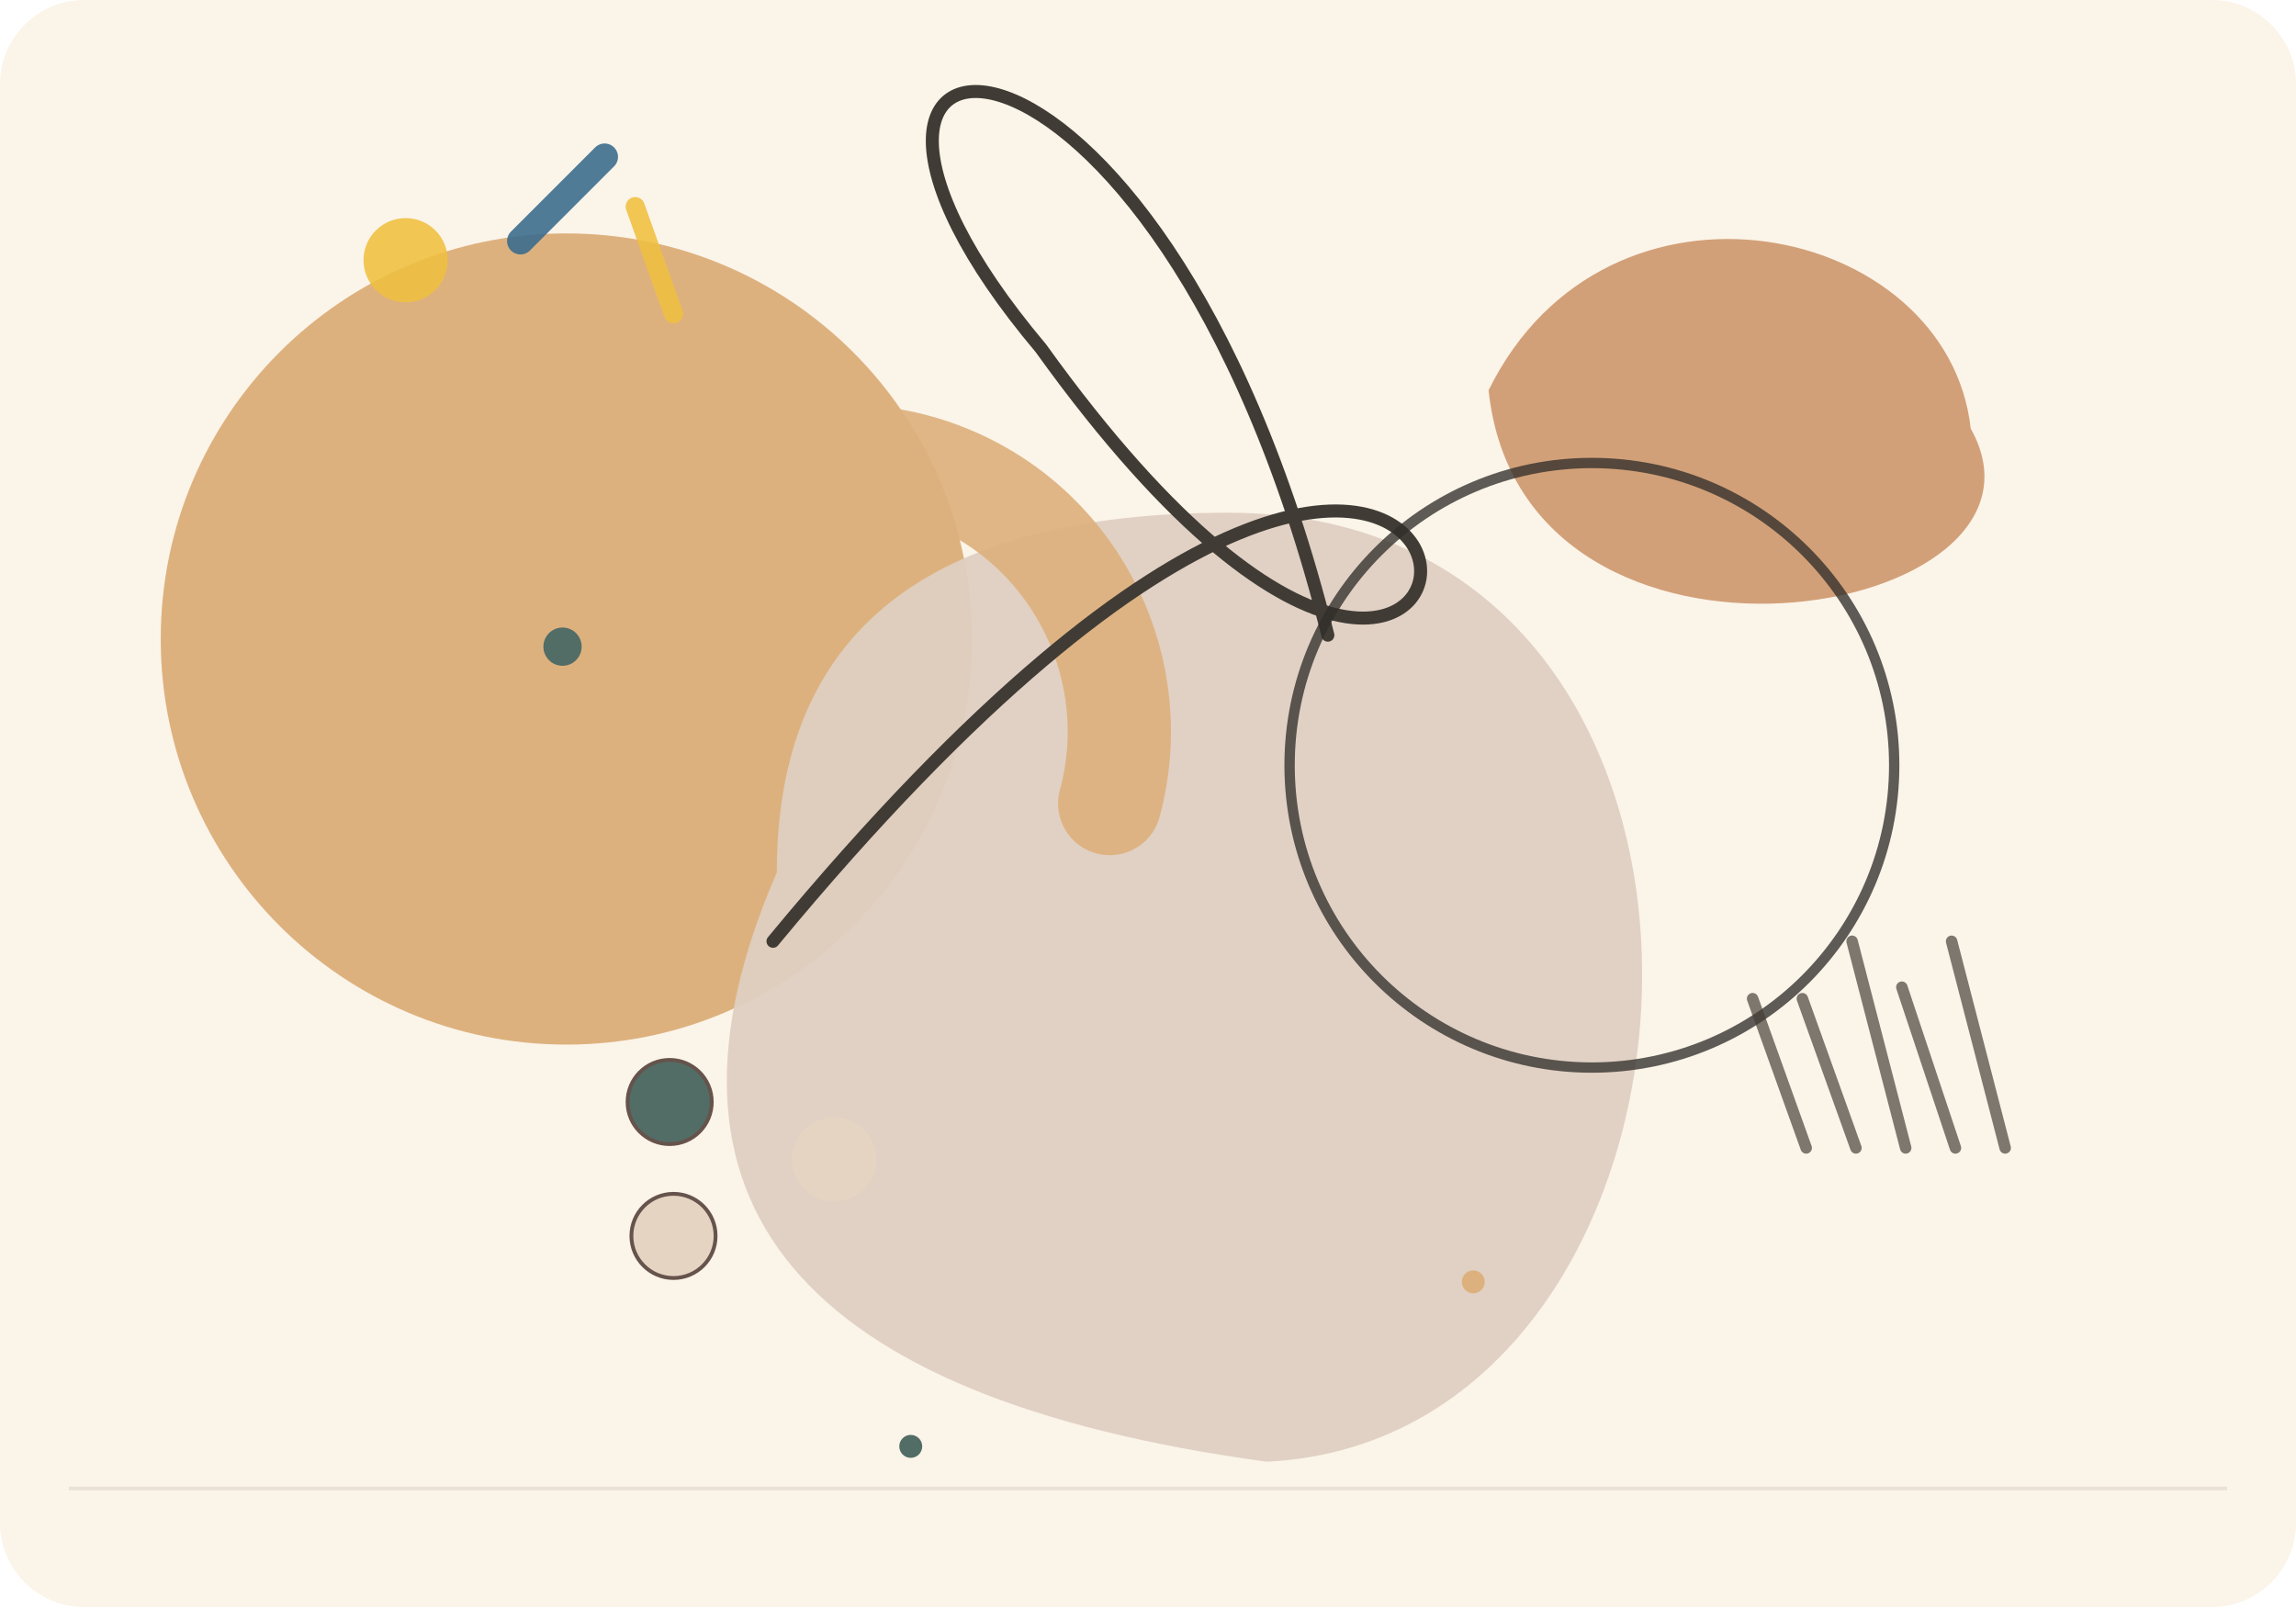
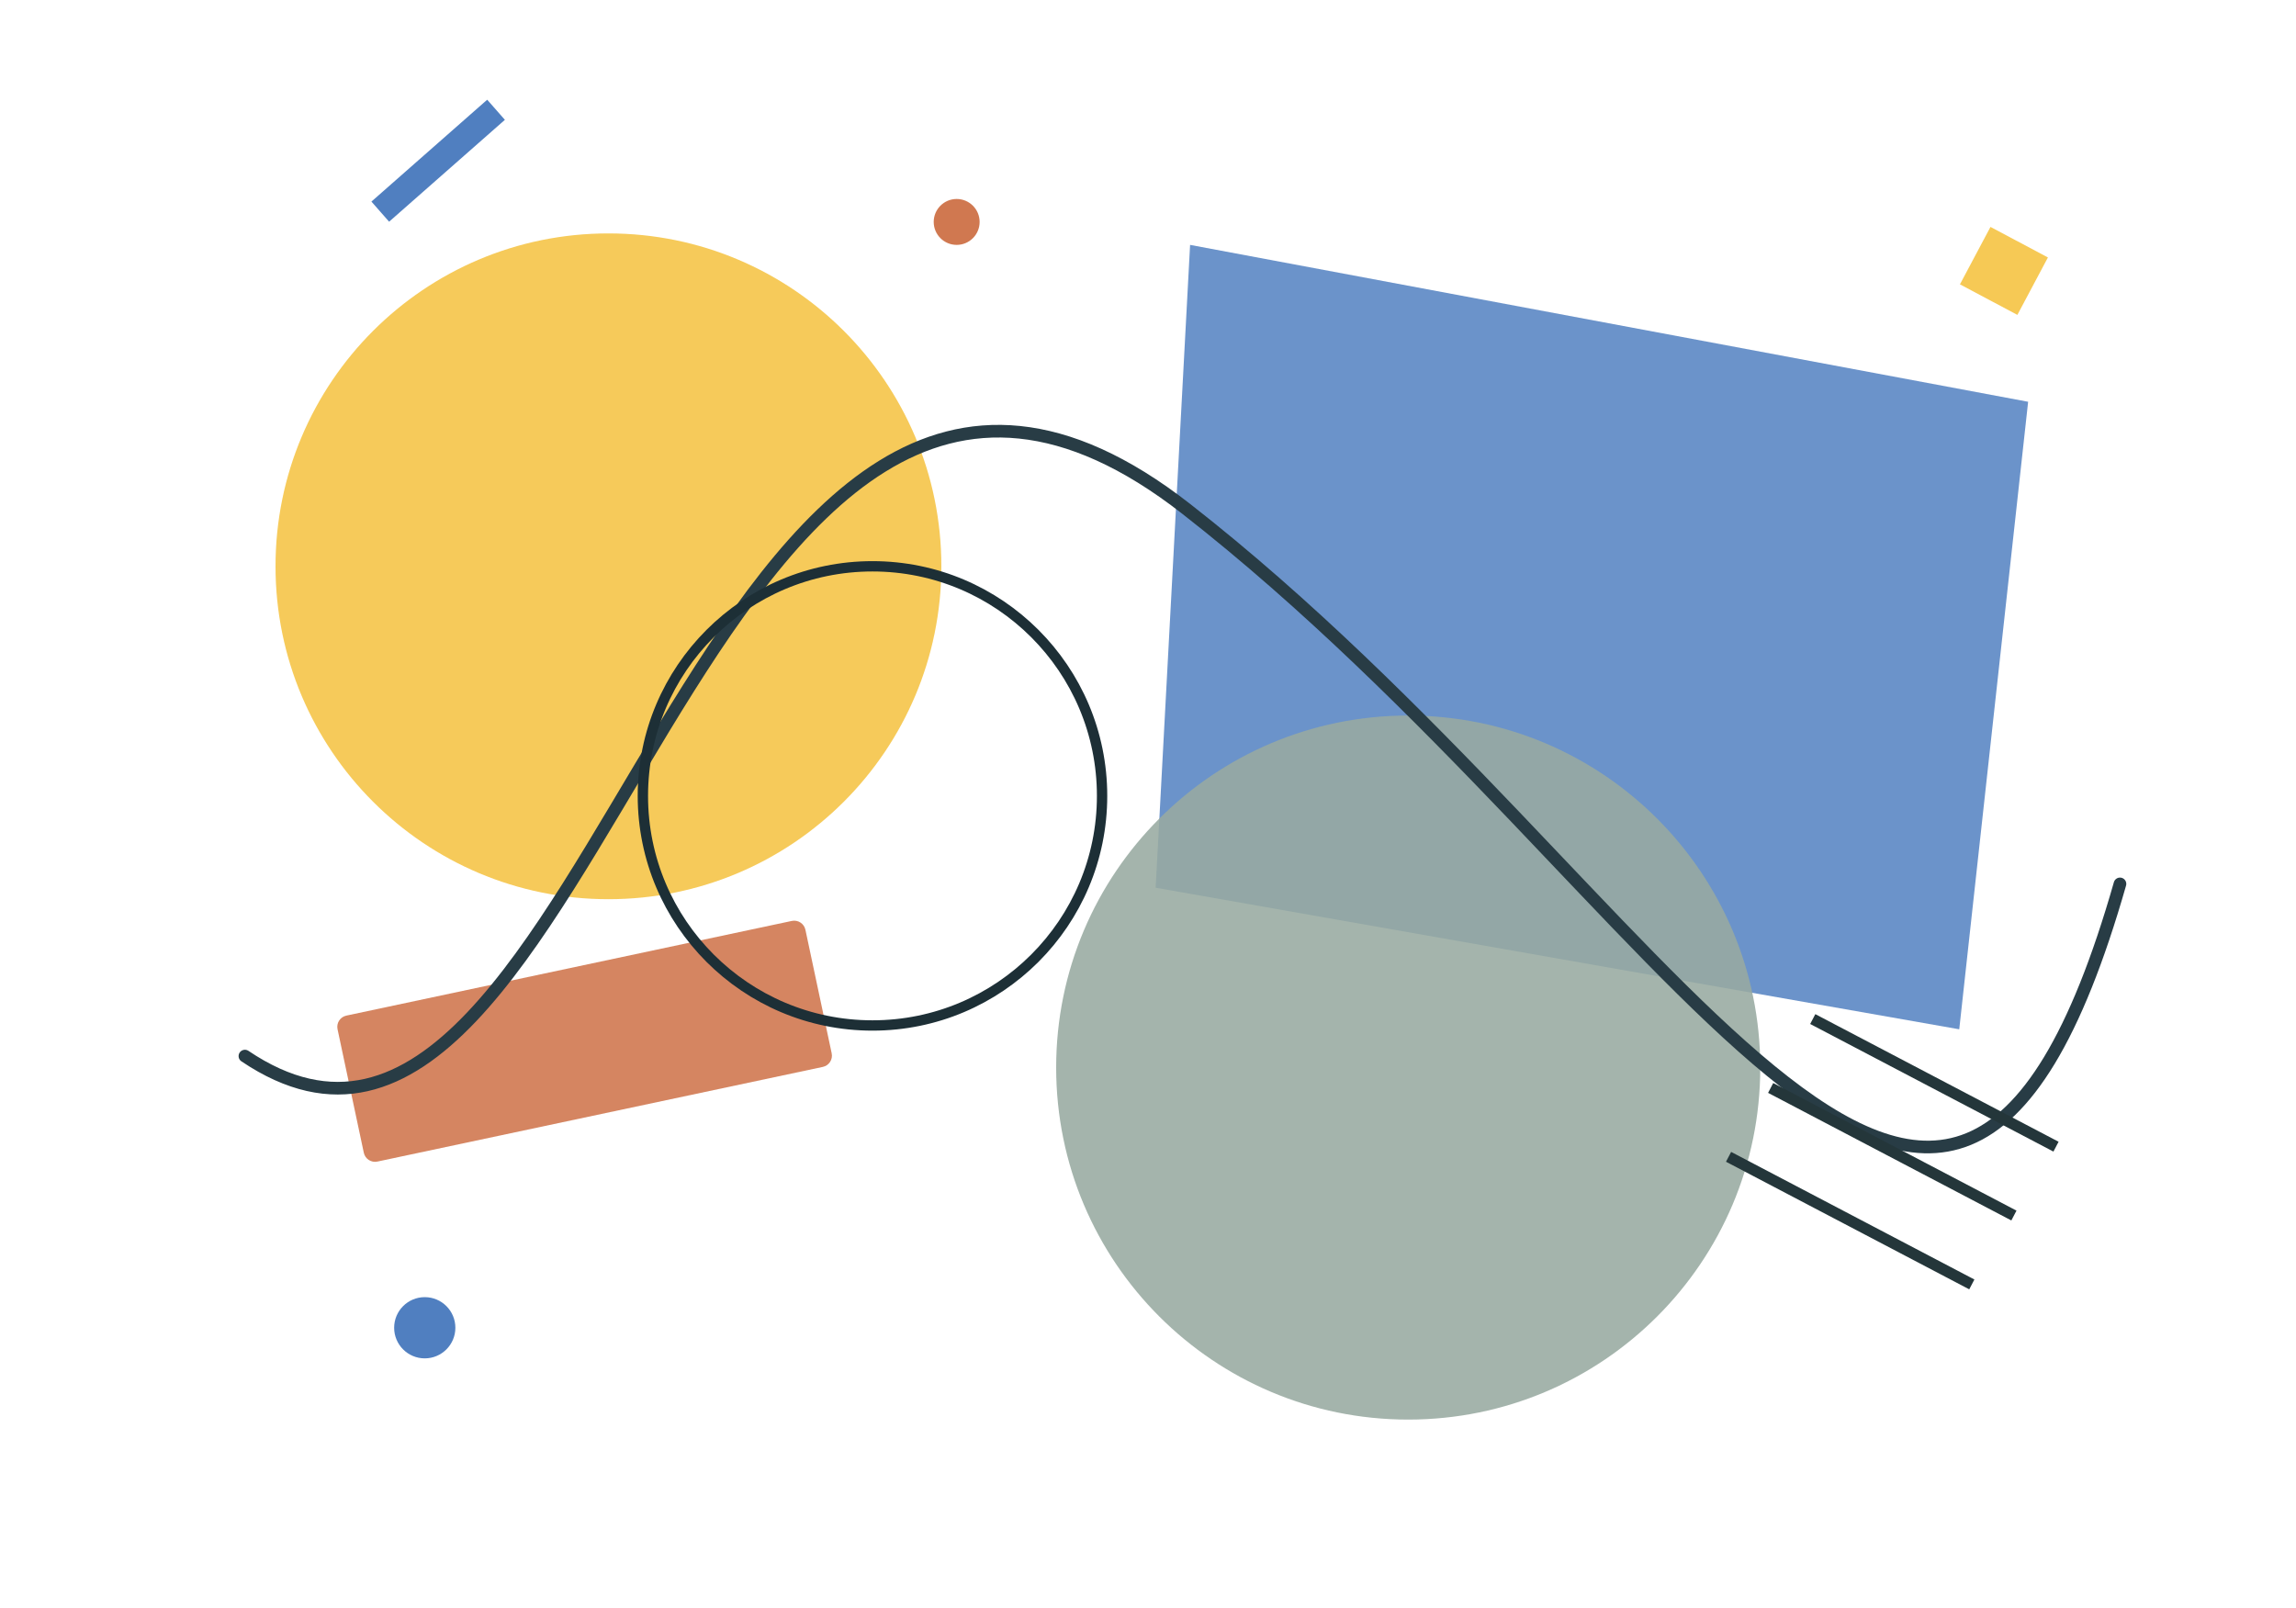
- <svg xmlns="http://www.w3.org/2000/svg" viewBox="0 0 600 420" role="img" aria-label="Original abstract art representing the complexity of personality">
-   <rect width="600" height="420" rx="22" fill="#fbf4e9" />
-   <g>
-     <circle cx="148" cy="167" r="106" fill="#ddb17e" />
-     <path d="M203 228 Q203 134 321 134 C470 134 457 376 331 382 Q147 357 203 228Z" fill="#dfcfc1" opacity=".94" />
-     <path d="M389 102 C420 39 509 58 515 112 C543 162 398 187 389 102Z" fill="#d2a078" />
-     <path d="M175 247 A72 72 0 1 1 290 210" stroke="#ddb17e" stroke-width="27" fill="none" stroke-linecap="round" opacity=".92" />
-     <path d="M202 246 C417 -14 412 286 272 91 C192 -4 302 -14 347 166" stroke="#403c35" stroke-width="3.4" fill="none" stroke-linecap="round" />
-     <circle cx="416" cy="200" r="79" fill="none" stroke="#302d29" stroke-width="2.7" opacity=".77" />
-     <path d="M472 300 l-14 -39" stroke="#423c35" stroke-width="3" stroke-linecap="round" opacity=".68" />
-     <path d="M485 300 l-14 -39" stroke="#423c35" stroke-width="3" stroke-linecap="round" opacity=".68" />
-     <path d="M498 300 l-14 -54" stroke="#423c35" stroke-width="3" stroke-linecap="round" opacity=".68" />
-     <path d="M511 300 l-14 -42" stroke="#423c35" stroke-width="3" stroke-linecap="round" opacity=".68" />
-     <path d="M524 300 l-14 -54" stroke="#423c35" stroke-width="3" stroke-linecap="round" opacity=".68" />
-     <circle cx="385" cy="335" r="3" fill="#ddb17e" stroke="none" stroke-width="1" />
-     <circle cx="176" cy="323" r="11" fill="#e6d4c2" stroke="#65534c" stroke-width="1" />
-     <circle cx="218" cy="303" r="11" fill="#e6d4c2" stroke="none" stroke-width="1" />
-     <circle cx="238" cy="378" r="3" fill="#526d66" stroke="none" stroke-width="1" />
-     <circle cx="147" cy="169" r="5" fill="#526d66" stroke="none" stroke-width="1" />
-     <circle cx="175" cy="288" r="11" fill="#526d66" stroke="#65534c" stroke-width="1" />
-     <circle cx="115" cy="195" r="5" fill="#ddb17e" stroke="none" stroke-width="1" />
-   </g>
-   <path d="M18 389 H582" stroke="#e1d6cb" stroke-width="1" opacity=".6" />
-   <g aria-hidden="true" opacity=".88">
-     <circle cx="106" cy="68" r="11" fill="#EFBF3F" />
-     <path d="M136 63 l22 -22" fill="none" stroke="#386B8D" stroke-width="7" stroke-linecap="round" />
-     <path d="M176 82 l-10 -28" fill="none" stroke="#EFBF3F" stroke-width="5" stroke-linecap="round" />
-   </g>
+ <svg xmlns="http://www.w3.org/2000/svg" viewBox="0 0 600 420" role="img" aria-label="Original geometric abstract art about human connection">
+   <circle cx="159" cy="148" r="87" fill="#F6C955" opacity=".97" />
+   <path d="M 311 64 L 530 105 L 512 269 L 302 232Z" fill="#507FC0" opacity=".84" />
+   <circle cx="368" cy="279" r="92" fill="#98AAA1" opacity=".88" />
+   <rect x="88" y="266" width="125" height="39" rx="3" transform="rotate(-12 88 268)" fill="#D07850" opacity=".90" />
+   <path d="M 64 276 C 156 338, 182 33, 310 133 S 508 392, 554 231" fill="none" stroke="#283C45" stroke-width="3.3" stroke-linecap="round" />
+   <circle cx="228" cy="208" r="60" fill="none" stroke="#1D2F36" stroke-width="2.7" />
+   <path d="M 453 303 L 514 335 M 464 285 L 525 317 M 475 267 L 536 299" fill="none" stroke="#24363A" stroke-width="2.9" stroke-linecap="square" />
+   <circle cx="111" cy="347" r="8" fill="#507FC0" />
+   <circle cx="250" cy="58" r="6" fill="#D07850" />
+   <rect x="515" y="64" width="17" height="17" transform="rotate(28 527 72)" fill="#F6C955" />
+   <path d="M 102 53 l25 -22" fill="none" stroke="#507FC0" stroke-width="7" stroke-linecap="square" />
</svg>
